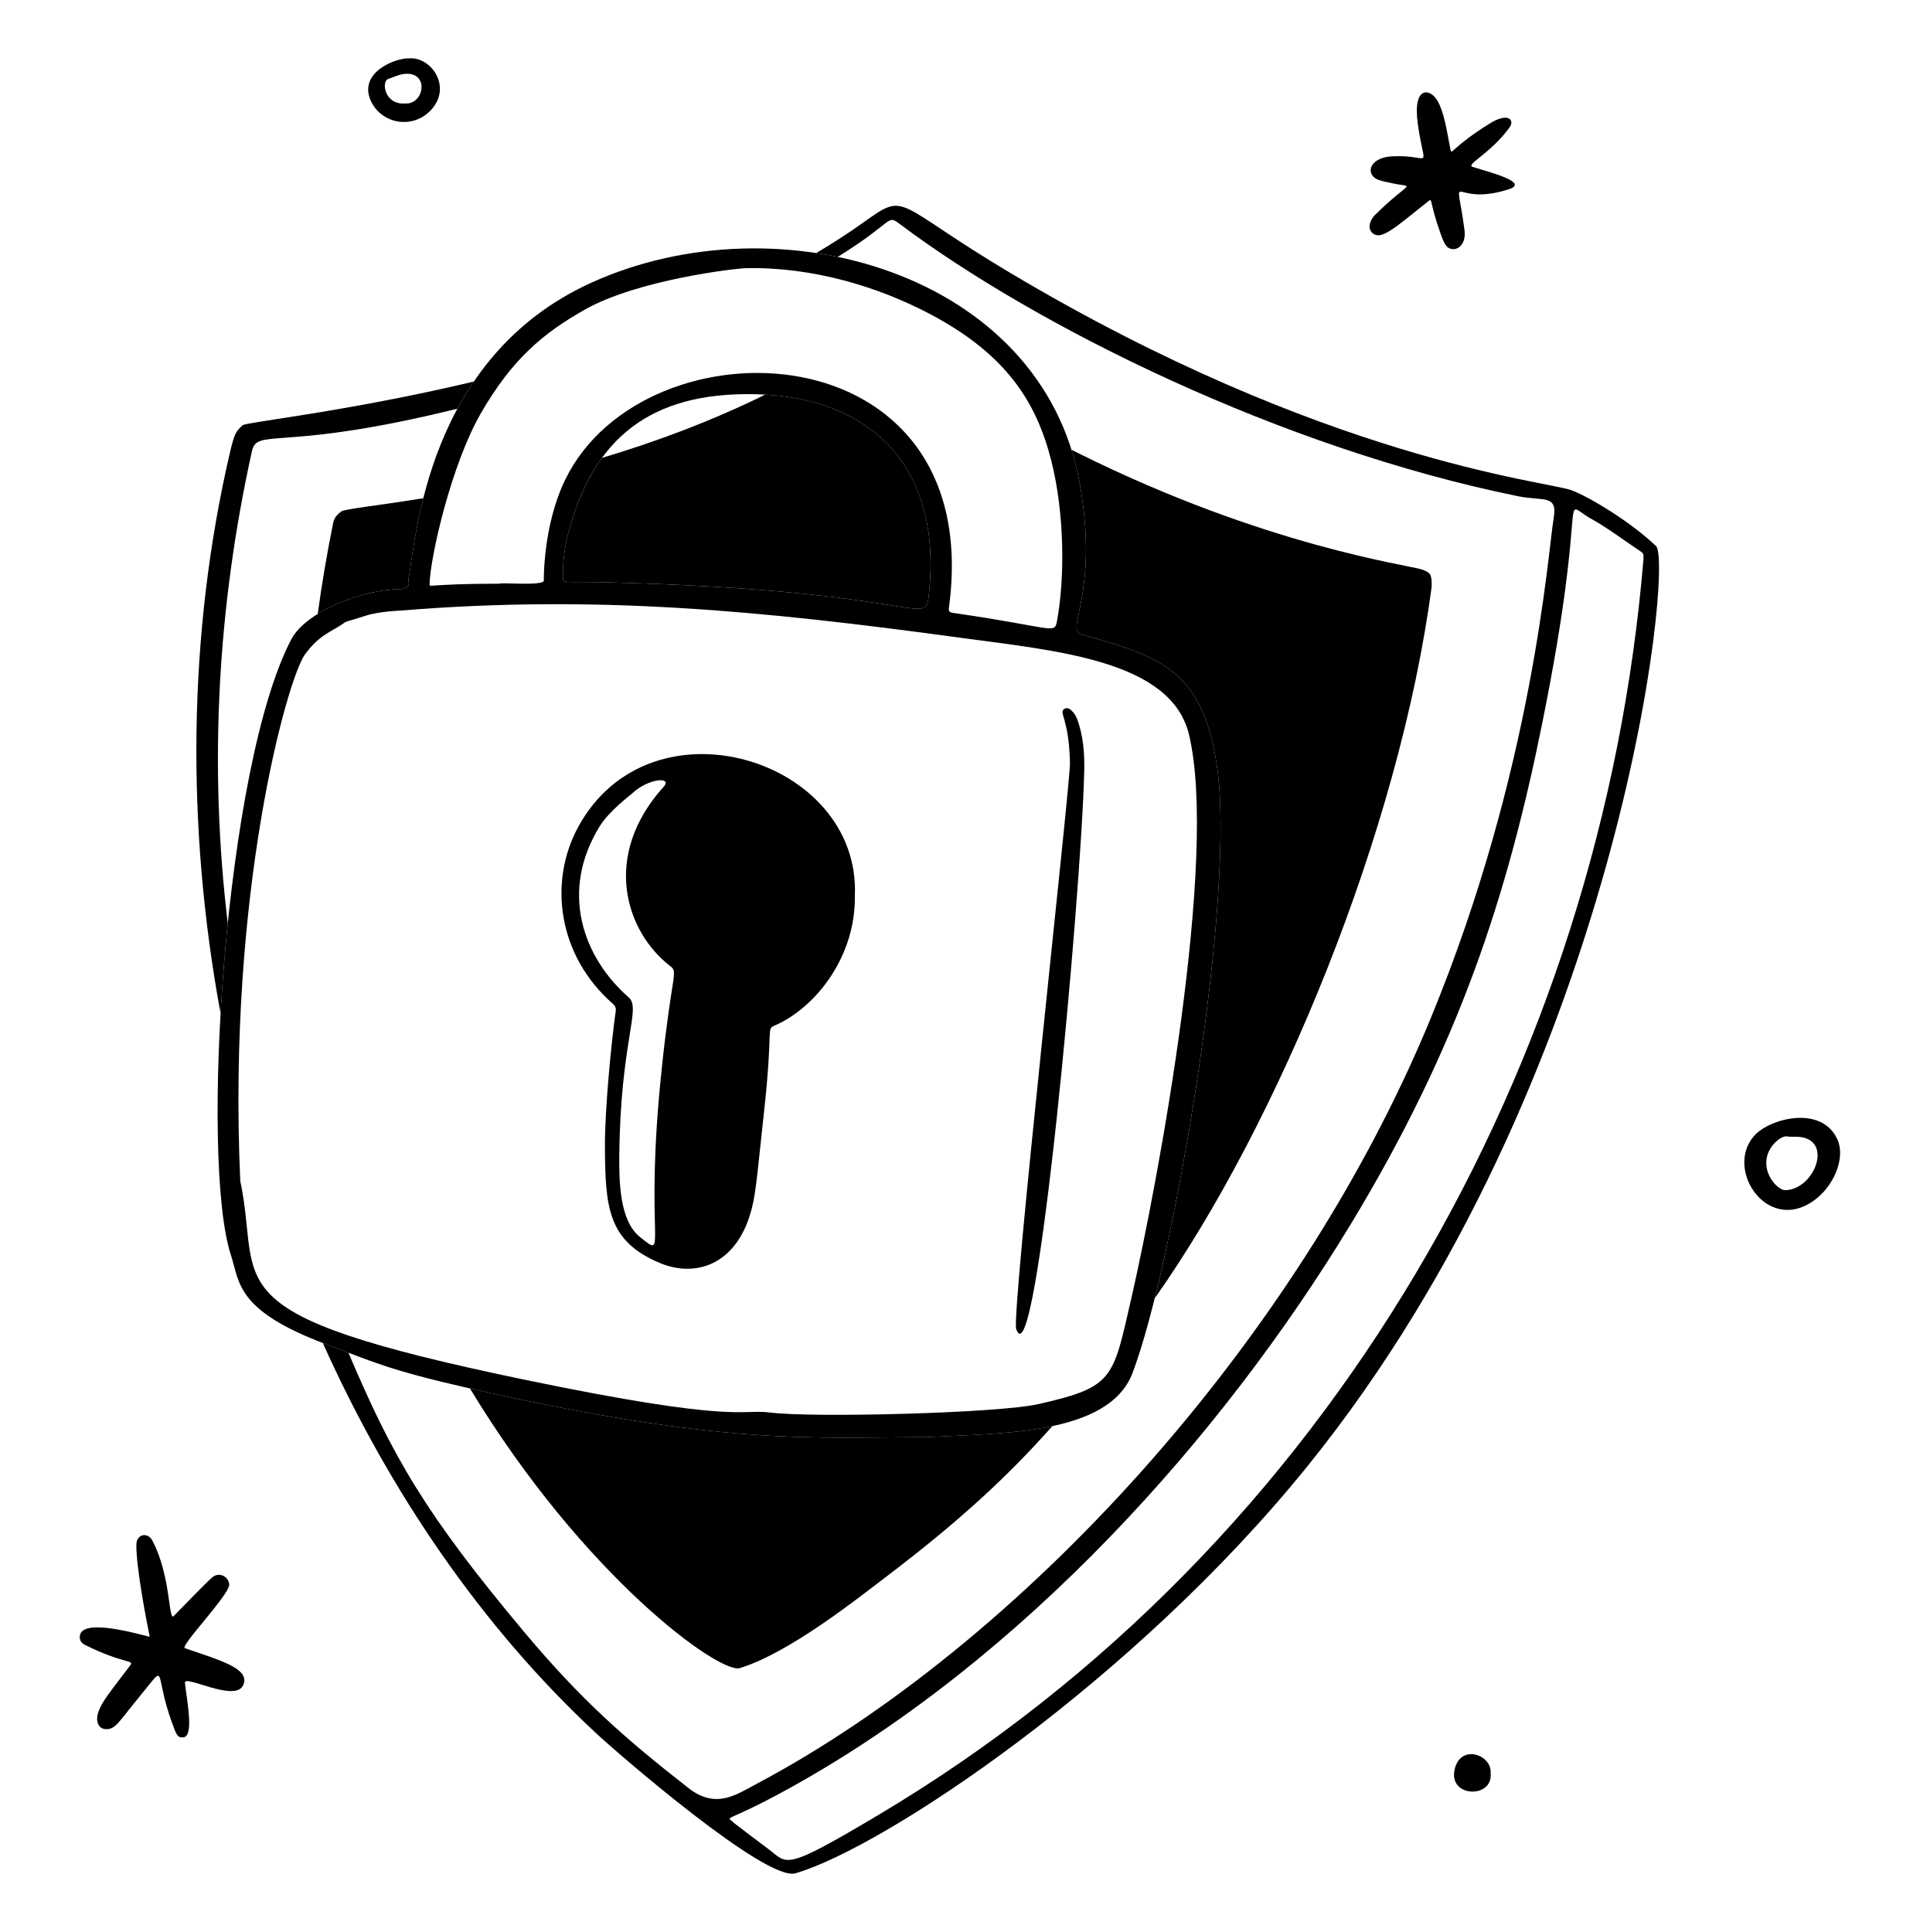
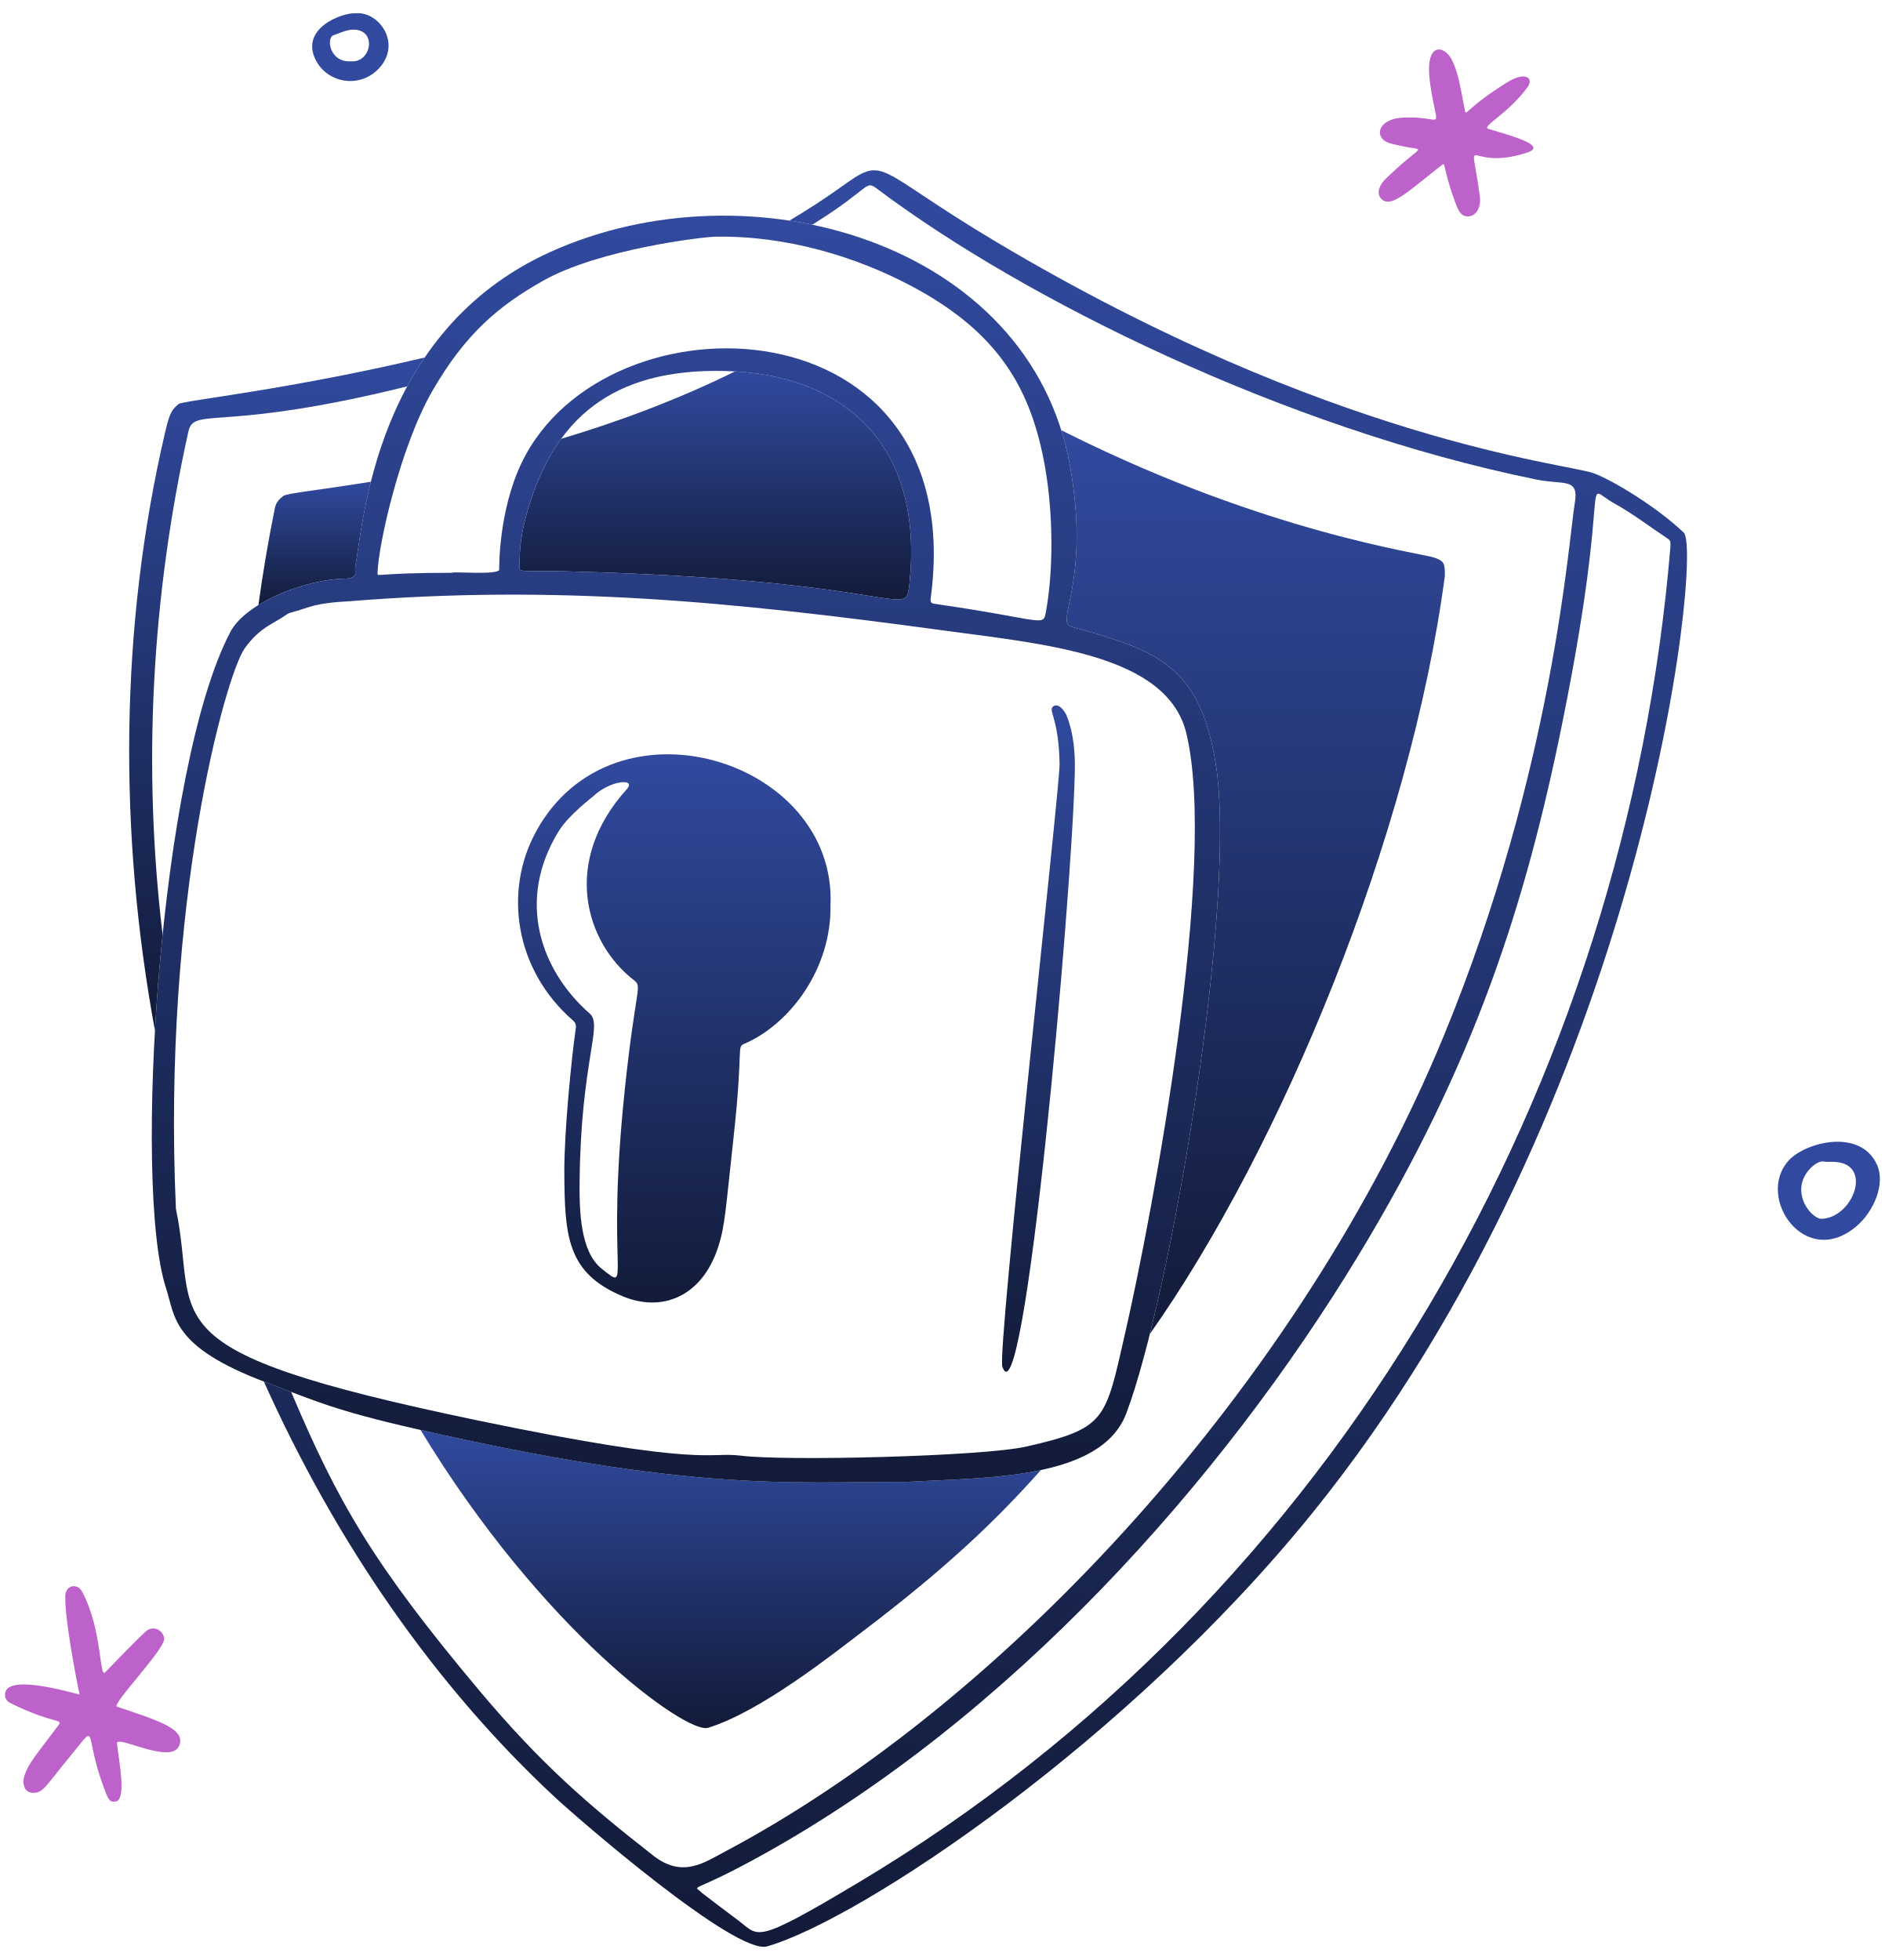
- <svg xmlns="http://www.w3.org/2000/svg" width="154" height="155" viewBox="0 0 154 155" fill="none">
-   <path d="M18.269 74.092C16.755 61.435 17.436 48.724 20.206 36.211C20.608 34.394 22.274 36.047 34.016 33.417C34.915 33.216 35.806 33.006 36.688 32.789C37.083 32.057 37.522 31.328 38.009 30.611C27.784 33.038 19.76 33.863 19.474 34.112C18.967 34.554 18.809 34.741 18.454 36.262C15.037 50.911 14.948 66.431 17.693 81.307C17.828 78.941 18.021 76.51 18.268 74.091L18.269 74.092Z" fill="black" />
-   <path d="M132.835 43.809C130.827 41.887 127.441 39.825 126.003 39.314C124.001 38.601 106.219 36.897 81.043 21.899C71.636 16.296 72.808 15.305 69.31 17.808C68.085 18.684 66.803 19.514 65.476 20.3C66.054 20.388 66.627 20.491 67.197 20.609C71.8 17.757 71.097 17.167 72.181 17.98C83.149 26.205 102.747 35.94 121.747 39.807C123.796 40.224 124.948 39.641 124.625 41.562C124.147 44.408 123.021 61.629 114.771 81.671C103.98 107.885 81.706 131.977 60.626 143.15C59.026 143.997 57.413 145.161 55.229 143.455C50.243 139.561 46.72 136.5 42.115 131.012C34.111 121.472 31.468 116.832 27.951 108.526C27.392 108.313 26.799 108.084 26.126 107.832C26.047 107.803 25.97 107.774 25.893 107.745C31.305 119.815 38.739 130.622 47.843 139.081C49.545 140.663 61.434 150.98 63.804 150.29C70.921 148.219 90.94 134.868 104.852 117.659C129.981 86.572 134.25 45.165 132.835 43.811L132.835 43.809ZM131.827 44.852C128.501 85.031 106.91 123.863 70.592 145.53C62.699 150.239 63.227 149.526 61.613 148.328C61.204 148.023 58.938 146.315 58.882 146.257C58.193 145.564 57.958 146.44 63.445 143.396C82.084 133.054 97.988 115.321 108.36 98.192C117.022 83.886 120.911 71.902 123.717 57.974C127.544 38.985 124.925 40.118 127.629 41.62C128.982 42.371 130.208 43.315 131.494 44.168C131.838 44.396 131.836 44.404 131.827 44.852Z" fill="black" />
-   <path d="M48.789 46.722C74.529 47.382 74.209 50.579 74.523 47.559C75.548 37.702 70.132 32.165 61.381 31.659C56.97 33.834 52.488 35.48 48.288 36.735C47.176 38.26 46.34 40.107 45.726 42.249C45.279 43.812 45.149 44.952 45.152 46.348C45.153 46.85 45.119 46.628 48.789 46.722Z" fill="black" />
-   <path d="M31.934 47.274C33.09 47.253 32.717 46.681 32.771 46.405C32.979 45.332 33.21 42.92 33.954 39.969C30.121 40.591 27.64 40.833 27.37 41.034C27.072 41.256 26.811 41.53 26.73 41.929C26.224 44.419 25.812 46.862 25.485 49.259C27.382 48.085 30.016 47.31 31.934 47.274Z" fill="black" />
-   <path d="M114.022 45.68C113.048 45.342 101.531 43.835 86.54 36.381C86.34 36.282 86.143 36.184 85.949 36.086C86.217 36.938 86.435 37.822 86.6 38.737C88.198 47.605 85.408 50.536 86.723 50.895C93.231 52.678 96.385 53.851 97.576 61.182C98.977 69.802 95.668 91.968 92.624 104.158C102.495 90.189 112.244 66.665 114.839 47.055C114.852 46.073 114.752 45.933 114.023 45.68H114.022Z" fill="black" />
-   <path d="M74.343 115.3C65.275 115.3 58.206 116.049 37.694 111.39C46.868 126.54 57.733 134.318 59.342 133.828C63.308 132.618 68.822 128.216 71.1 126.486C77.064 121.954 80.856 118.415 84.415 114.412C81.187 115.099 77.381 115.131 74.343 115.3Z" fill="black" />
-   <path d="M97.576 61.182C96.385 53.851 93.231 52.678 86.723 50.895C85.408 50.535 88.198 47.605 86.6 38.737C83.572 21.923 62.503 15.87 47.479 22.659C34.18 28.669 33.379 43.269 32.77 46.406C32.716 46.681 33.089 47.253 31.933 47.274C29.049 47.328 24.543 49.053 23.367 51.291C18.017 61.47 16.022 93.081 18.526 100.706C19.232 102.855 18.892 105.126 26.125 107.832C29.817 109.214 31.119 109.89 37.371 111.317C58.133 116.057 65.227 115.301 74.343 115.301C80.206 114.976 88.931 115.157 90.838 110.163C94.127 101.551 99.261 71.555 97.576 61.182L97.576 61.182ZM34.459 46.842C34.505 44.732 36.18 37.299 38.581 33.14C41.064 28.838 43.548 26.739 46.916 24.835C51.12 22.459 58.927 21.532 59.858 21.514C65.232 21.408 70.489 23.016 74.642 25.218C80.635 28.395 83.113 32.158 84.328 36.969C85.425 41.313 85.391 46.5 84.799 49.737C84.575 50.96 84.755 50.366 76.44 49.17C76.146 49.128 76.075 49.053 76.119 48.721C79.136 26.209 51.695 25.378 45.335 38.489C43.535 42.2 43.623 46.573 43.62 46.594C43.544 47.023 40.082 46.711 40.082 46.829C34.221 46.829 34.452 47.18 34.459 46.842ZM74.523 47.559C74.209 50.579 74.529 47.382 48.789 46.722C45.119 46.628 45.152 46.851 45.151 46.348C45.149 44.952 45.279 43.811 45.725 42.249C47.719 35.28 52.08 31.433 60.583 31.627C69.801 31.836 75.578 37.406 74.522 47.559L74.523 47.559ZM90.75 104.141C89.261 110.662 89.343 111.268 83.329 112.641C80.046 113.391 65.138 113.751 61.798 113.326C59.358 113.016 59.234 114.257 42 110.674C16.478 105.368 21.073 103.271 19.272 94.736C18.233 71.669 23.034 54.465 24.466 52.497C25.631 50.897 26.61 50.688 27.571 49.998C27.873 49.782 27.749 49.921 29.285 49.411C30.393 49.043 32.12 48.986 32.138 48.986C47.954 47.687 61.267 49.019 76.989 51.159C84.762 52.217 93.951 52.967 95.375 58.943C97.736 68.849 92.9 94.737 90.751 104.141L90.75 104.141Z" fill="black" />
-   <path d="M46.372 66.359C43.966 70.793 44.763 76.696 49.165 80.538C49.351 80.701 49.424 80.883 49.39 81.118C49.048 83.474 48.51 89.021 48.523 91.954C48.545 96.854 48.751 99.563 52.895 101.313C55.829 102.552 58.889 101.404 60.118 97.592C60.633 95.996 60.666 94.821 61.276 89.289C62.04 82.364 61.442 82.58 62.135 82.279C65.444 80.844 68.651 76.726 68.57 71.856C69.041 60.879 52.177 55.659 46.371 66.358L46.372 66.359ZM53.084 85.693C51.603 99.683 53.699 101.133 51.33 99.239C49.72 97.952 49.65 94.884 49.675 92.641C49.775 83.556 51.446 80.912 50.44 80.029C46.751 76.799 44.872 71.514 48.109 66.281C48.862 65.063 50.595 63.763 50.711 63.653C52.011 62.424 53.985 62.291 53.227 63.129C48.249 68.636 50.162 74.723 53.741 77.492C54.432 78.027 53.914 77.851 53.083 85.692L53.084 85.693Z" fill="black" />
-   <path d="M86.968 61.916C86.724 71.821 83.147 111.233 81.513 106.633C81.099 105.467 85.854 62.955 85.824 61.231C85.758 57.576 84.859 57.15 85.399 56.856C85.791 56.642 86.245 57.287 86.387 57.661C86.902 59.021 87.005 60.462 86.969 61.917L86.968 61.916Z" fill="black" />
-   <path d="M14.83 132.234C14.39 132.084 18.462 127.89 18.388 127.111C18.326 126.46 17.551 126.083 17.026 126.55C16.311 127.186 14.975 128.593 13.936 129.653C13.497 130.101 13.727 126.414 12.211 123.58C11.85 122.906 10.966 123.067 10.94 123.886C10.889 125.556 11.73 129.983 12.015 131.319C10.574 130.954 6.432 129.813 6.398 131.319C6.39 131.655 6.582 131.854 6.842 131.982C9.946 133.511 10.78 133.162 10.455 133.595C8.724 135.898 8.175 136.503 7.877 137.389C7.665 138.02 7.832 138.723 8.529 138.728C9.291 138.734 9.544 138.103 11.239 136.055C13.483 133.345 12.296 134.057 13.783 138.171C14.154 139.195 14.246 139.452 14.728 139.38C15.559 139.256 15.007 136.511 14.834 135.013C14.75 134.291 18.933 136.675 19.529 135.151C20.027 133.88 17.798 133.241 14.83 132.232V132.234Z" fill="black" />
-   <path d="M118.127 13.392C117.531 13.21 119.591 12.296 121.085 10.221C121.516 9.622 120.975 8.987 119.506 9.902C116.478 11.786 116.441 12.486 116.35 12.021C116.02 10.336 115.843 9.046 115.313 8.098C114.754 7.097 113.282 6.8 113.73 9.975C114.283 13.896 114.93 12.376 111.67 12.542C110.183 12.618 109.65 13.514 110.102 14.102C110.368 14.45 110.813 14.518 111.726 14.713C113.508 15.092 113.163 14.425 110.307 17.228C110.007 17.523 109.624 18.182 110.028 18.633C110.731 19.421 111.94 18.215 114.572 16.142C114.927 15.862 114.633 16.134 115.502 18.6C115.793 19.425 115.974 19.984 116.575 19.988C117.081 19.992 117.604 19.448 117.47 18.446C116.751 13.093 116.322 16.718 121.04 15.177C122.666 14.646 119.655 13.858 118.127 13.392Z" fill="black" />
-   <path d="M116.7 141.873C116.077 144.236 119.774 144.33 119.566 142.273C119.705 140.812 117.225 139.879 116.7 141.873Z" fill="black" />
-   <path d="M32.84 4.682C31.786 4.618 28.651 5.804 29.77 8.145C30.636 9.954 33.15 10.415 34.614 8.779C36.259 6.94 34.584 4.558 32.84 4.682ZM32.467 8.301C30.84 8.416 30.572 6.53 31.14 6.336C31.669 6.156 32.178 5.883 32.763 5.921C34.433 6.031 33.944 8.429 32.467 8.301Z" fill="black" />
-   <path d="M147.388 91.429C146.14 88.626 141.961 89.717 140.717 91.112C138.225 93.903 141.99 99.333 145.842 96.043C147.145 94.93 148.028 92.865 147.388 91.429ZM143.241 95.486C142.704 95.56 141.399 94.3 141.73 92.819C141.947 91.847 142.899 91.091 143.35 91.172C143.642 91.225 143.947 91.181 144.246 91.202C147.088 91.399 145.579 95.378 143.241 95.486Z" fill="black" />
+ <svg xmlns="http://www.w3.org/2000/svg" width="100" height="104" viewBox="0 0 100 104" fill="none">
+   <path d="M8.627 49.599C7.56 40.683 8.04 31.729 9.991 22.914C10.274 21.634 11.448 22.798 19.72 20.946C20.353 20.804 20.98 20.656 21.602 20.503C21.88 19.988 22.189 19.474 22.533 18.969C15.33 20.679 9.677 21.26 9.476 21.435C9.118 21.746 9.007 21.878 8.757 22.95C6.349 33.269 6.287 44.202 8.221 54.682C8.316 53.015 8.452 51.303 8.626 49.599L8.627 49.599Z" fill="url(#paint0_linear_7690_909)" />
+   <path d="M89.334 28.266C87.919 26.912 85.534 25.46 84.52 25.1C83.11 24.598 70.583 23.397 52.848 12.832C46.221 8.884 47.047 8.187 44.583 9.95C43.72 10.567 42.816 11.152 41.882 11.705C42.289 11.767 42.693 11.84 43.094 11.923C46.337 9.914 45.842 9.498 46.605 10.071C54.332 15.865 68.137 22.723 81.522 25.447C82.966 25.741 83.777 25.33 83.55 26.683C83.213 28.688 82.42 40.82 76.608 54.939C69.006 73.405 53.315 90.377 38.465 98.247C37.338 98.844 36.202 99.664 34.663 98.463C31.151 95.719 28.669 93.563 25.425 89.697C19.787 82.977 17.925 79.707 15.447 73.856C15.053 73.706 14.635 73.545 14.161 73.368C14.106 73.347 14.052 73.327 13.998 73.306C17.81 81.809 23.047 89.422 29.46 95.381C30.659 96.495 39.034 103.763 40.704 103.277C45.718 101.818 59.82 92.413 69.62 80.29C87.323 58.391 90.33 29.222 89.333 28.267L89.334 28.266ZM88.623 29.001C86.28 57.305 71.07 84.661 45.486 99.924C39.926 103.242 40.297 102.739 39.16 101.895C38.872 101.68 37.276 100.477 37.236 100.436C36.752 99.948 36.586 100.565 40.451 98.421C53.581 91.135 64.785 78.644 72.091 66.577C78.193 56.499 80.933 48.056 82.91 38.245C85.606 24.868 83.761 25.666 85.666 26.724C86.619 27.253 87.483 27.918 88.388 28.519C88.631 28.68 88.629 28.685 88.623 29.001Z" fill="url(#paint1_linear_7690_909)" />
+   <path d="M30.127 30.318C48.259 30.783 48.034 33.036 48.255 30.908C48.977 23.964 45.161 20.063 38.997 19.707C35.89 21.239 32.732 22.399 29.774 23.283C28.99 24.357 28.401 25.658 27.969 27.168C27.654 28.268 27.562 29.072 27.564 30.055C27.565 30.409 27.541 30.252 30.127 30.318Z" fill="url(#paint2_linear_7690_909)" />
+   <path d="M18.253 30.707C19.067 30.692 18.805 30.289 18.843 30.095C18.989 29.339 19.152 27.64 19.676 25.561C16.976 26 15.228 26.17 15.038 26.311C14.828 26.468 14.644 26.661 14.587 26.942C14.231 28.696 13.941 30.417 13.71 32.105C15.046 31.279 16.902 30.733 18.253 30.707Z" fill="url(#paint3_linear_7690_909)" />
+   <path d="M76.08 29.584C75.394 29.346 67.281 28.284 56.72 23.034C56.579 22.964 56.441 22.895 56.304 22.826C56.493 23.426 56.647 24.049 56.763 24.693C57.888 30.941 55.923 33.005 56.849 33.258C61.434 34.514 63.656 35.34 64.495 40.504C65.481 46.577 63.151 62.192 61.006 70.779C67.96 60.939 74.828 44.367 76.656 30.553C76.665 29.861 76.595 29.762 76.081 29.584H76.08Z" fill="url(#paint4_linear_7690_909)" />
+   <path d="M48.128 78.628C41.74 78.628 36.761 79.156 22.311 75.874C28.774 86.546 36.428 92.026 37.561 91.68C40.355 90.828 44.239 87.727 45.844 86.508C50.045 83.316 52.717 80.823 55.224 78.003C52.95 78.487 50.269 78.51 48.128 78.628Z" fill="url(#paint5_linear_7690_909)" />
+   <path d="M64.495 40.504C63.656 35.34 61.434 34.514 56.849 33.258C55.923 33.004 57.888 30.941 56.763 24.693C54.629 12.848 39.787 8.585 29.203 13.367C19.835 17.601 19.271 27.886 18.842 30.095C18.804 30.29 19.066 30.692 18.252 30.707C16.22 30.746 13.046 31.961 12.218 33.537C8.449 40.708 7.043 62.976 8.808 68.347C9.305 69.862 9.066 71.462 14.161 73.368C16.762 74.341 17.679 74.817 22.083 75.823C36.709 79.162 41.706 78.629 48.128 78.629C52.258 78.4 58.405 78.528 59.748 75.01C62.065 68.943 65.682 47.812 64.494 40.505L64.495 40.504ZM20.031 30.403C20.064 28.917 21.244 23.68 22.935 20.751C24.685 17.72 26.434 16.241 28.807 14.9C31.769 13.226 37.268 12.573 37.924 12.56C41.71 12.486 45.413 13.618 48.339 15.17C52.56 17.408 54.306 20.058 55.162 23.448C55.935 26.508 55.911 30.162 55.494 32.442C55.336 33.303 55.463 32.886 49.606 32.043C49.398 32.014 49.348 31.961 49.379 31.727C51.505 15.868 32.173 15.283 27.693 24.519C26.425 27.132 26.487 30.214 26.485 30.228C26.431 30.53 23.993 30.311 23.993 30.393C19.864 30.393 20.027 30.641 20.031 30.403ZM48.255 30.908C48.034 33.036 48.259 30.783 30.127 30.318C27.541 30.252 27.564 30.409 27.564 30.055C27.562 29.072 27.654 28.267 27.968 27.168C29.373 22.258 32.444 19.548 38.435 19.684C44.928 19.832 48.998 23.756 48.255 30.908L48.255 30.908ZM59.686 70.768C58.637 75.361 58.695 75.788 54.459 76.755C52.146 77.283 41.644 77.537 39.291 77.238C37.572 77.019 37.484 77.894 25.344 75.37C7.365 71.632 10.602 70.155 9.333 64.142C8.601 47.893 11.983 35.773 12.992 34.387C13.813 33.259 14.502 33.112 15.18 32.626C15.392 32.474 15.305 32.572 16.386 32.213C17.167 31.953 18.384 31.914 18.397 31.914C29.538 30.998 38.916 31.936 49.992 33.444C55.468 34.189 61.941 34.717 62.944 38.927C64.607 45.906 61.2 64.142 59.687 70.767L59.686 70.768Z" fill="url(#paint6_linear_7690_909)" />
+   <path d="M28.424 44.152C26.729 47.275 27.29 51.434 30.391 54.141C30.523 54.255 30.574 54.383 30.55 54.549C30.309 56.208 29.93 60.116 29.939 62.182C29.954 65.634 30.1 67.542 33.019 68.775C35.086 69.648 37.241 68.839 38.107 66.154C38.47 65.03 38.493 64.202 38.923 60.305C39.461 55.427 39.04 55.578 39.528 55.367C41.859 54.356 44.119 51.455 44.061 48.025C44.393 40.291 32.513 36.614 28.423 44.151L28.424 44.152ZM33.152 57.772C32.109 67.627 33.586 68.649 31.916 67.314C30.782 66.408 30.733 64.246 30.75 62.666C30.821 56.267 31.998 54.404 31.289 53.782C28.691 51.506 27.367 47.783 29.647 44.096C30.178 43.238 31.398 42.323 31.48 42.245C32.396 41.38 33.787 41.286 33.253 41.877C29.746 45.756 31.094 50.044 33.615 51.995C34.102 52.371 33.737 52.247 33.151 57.771L33.152 57.772Z" fill="url(#paint7_linear_7690_909)" />
+   <path d="M57.022 41.022C56.85 48 54.33 75.764 53.179 72.523C52.888 71.702 56.237 41.754 56.215 40.539C56.17 37.964 55.536 37.665 55.916 37.457C56.193 37.307 56.513 37.761 56.612 38.024C56.975 38.982 57.048 39.997 57.022 41.022L57.022 41.022Z" fill="url(#paint8_linear_7690_909)" />
+   <path d="M6.204 90.558C5.894 90.452 8.763 87.497 8.71 86.949C8.667 86.49 8.121 86.225 7.751 86.553C7.248 87.002 6.306 87.993 5.574 88.739C5.265 89.055 5.427 86.457 4.359 84.462C4.105 83.986 3.482 84.1 3.464 84.677C3.428 85.853 4.02 88.972 4.221 89.913C3.206 89.656 0.288 88.852 0.264 89.913C0.258 90.15 0.394 90.29 0.576 90.38C2.763 91.457 3.351 91.212 3.122 91.516C1.903 93.139 1.516 93.565 1.306 94.189C1.156 94.633 1.274 95.129 1.765 95.132C2.302 95.137 2.481 94.692 3.674 93.249C5.255 91.34 4.419 91.842 5.467 94.74C5.728 95.461 5.793 95.642 6.132 95.591C6.717 95.504 6.329 93.57 6.207 92.515C6.148 92.007 9.094 93.686 9.515 92.612C9.865 91.717 8.295 91.267 6.204 90.556V90.558Z" fill="#BC62CA" />
+   <path d="M78.972 6.839C78.552 6.711 80.003 6.067 81.056 4.605C81.359 4.183 80.979 3.736 79.944 4.38C77.811 5.707 77.784 6.2 77.72 5.873C77.488 4.686 77.363 3.777 76.99 3.109C76.596 2.404 75.559 2.195 75.874 4.432C76.264 7.194 76.72 6.123 74.423 6.24C73.376 6.294 73.001 6.925 73.319 7.339C73.506 7.584 73.819 7.632 74.463 7.769C75.718 8.036 75.475 7.567 73.463 9.541C73.252 9.749 72.982 10.213 73.266 10.531C73.762 11.086 74.614 10.236 76.468 8.776C76.718 8.579 76.511 8.771 77.123 10.507C77.328 11.089 77.455 11.483 77.879 11.485C78.235 11.488 78.604 11.105 78.509 10.399C78.003 6.628 77.7 9.182 81.024 8.096C82.169 7.722 80.049 7.167 78.972 6.839Z" fill="#BC62CA" />
+   <path d="M18.891 0.703C18.148 0.658 15.94 1.493 16.729 3.142C17.338 4.417 19.11 4.742 20.14 3.59C21.3 2.294 20.119 0.616 18.891 0.703ZM18.628 3.253C17.482 3.334 17.293 2.005 17.694 1.869C18.066 1.742 18.424 1.549 18.837 1.576C20.013 1.653 19.669 3.343 18.628 3.253Z" fill="#314A9F" />
+   <path d="M99.585 61.812C98.706 59.838 95.762 60.606 94.886 61.589C93.13 63.555 95.782 67.38 98.496 65.063C99.414 64.279 100.036 62.824 99.585 61.812ZM96.664 64.671C96.286 64.722 95.366 63.835 95.599 62.792C95.752 62.107 96.423 61.574 96.741 61.631C96.946 61.669 97.162 61.638 97.371 61.652C99.374 61.791 98.311 64.594 96.664 64.671Z" fill="#314A9F" />
+   <defs>
+     <linearGradient id="paint0_linear_7690_909" x1="14.693" y1="18.969" x2="14.693" y2="54.682" gradientUnits="userSpaceOnUse">
+       <stop stop-color="#314A9F" />
+       <stop offset="1" stop-color="#121B39" />
+     </linearGradient>
+     <linearGradient id="paint1_linear_7690_909" x1="51.75" y1="9.036" x2="51.75" y2="103.301" gradientUnits="userSpaceOnUse">
+       <stop stop-color="#314A9F" />
+       <stop offset="1" stop-color="#121B39" />
+     </linearGradient>
+     <linearGradient id="paint2_linear_7690_909" x1="37.953" y1="19.707" x2="37.953" y2="31.808" gradientUnits="userSpaceOnUse">
+       <stop stop-color="#314A9F" />
+       <stop offset="1" stop-color="#121B39" />
+     </linearGradient>
+     <linearGradient id="paint3_linear_7690_909" x1="16.693" y1="25.561" x2="16.693" y2="32.105" gradientUnits="userSpaceOnUse">
+       <stop stop-color="#314A9F" />
+       <stop offset="1" stop-color="#121B39" />
+     </linearGradient>
+     <linearGradient id="paint4_linear_7690_909" x1="66.48" y1="22.826" x2="66.48" y2="70.779" gradientUnits="userSpaceOnUse">
+       <stop stop-color="#314A9F" />
+       <stop offset="1" stop-color="#121B39" />
+     </linearGradient>
+     <linearGradient id="paint5_linear_7690_909" x1="38.767" y1="75.874" x2="38.767" y2="91.696" gradientUnits="userSpaceOnUse">
+       <stop stop-color="#314A9F" />
+       <stop offset="1" stop-color="#121B39" />
+     </linearGradient>
+     <linearGradient id="paint6_linear_7690_909" x1="36.39" y1="11.443" x2="36.39" y2="78.66" gradientUnits="userSpaceOnUse">
+       <stop stop-color="#314A9F" />
+       <stop offset="1" stop-color="#121B39" />
+     </linearGradient>
+     <linearGradient id="paint7_linear_7690_909" x1="35.776" y1="40.024" x2="35.776" y2="69.112" gradientUnits="userSpaceOnUse">
+       <stop stop-color="#314A9F" />
+       <stop offset="1" stop-color="#121B39" />
+     </linearGradient>
+     <linearGradient id="paint8_linear_7690_909" x1="55.094" y1="37.427" x2="55.094" y2="72.785" gradientUnits="userSpaceOnUse">
+       <stop stop-color="#314A9F" />
+       <stop offset="1" stop-color="#121B39" />
+     </linearGradient>
+   </defs>
</svg>
